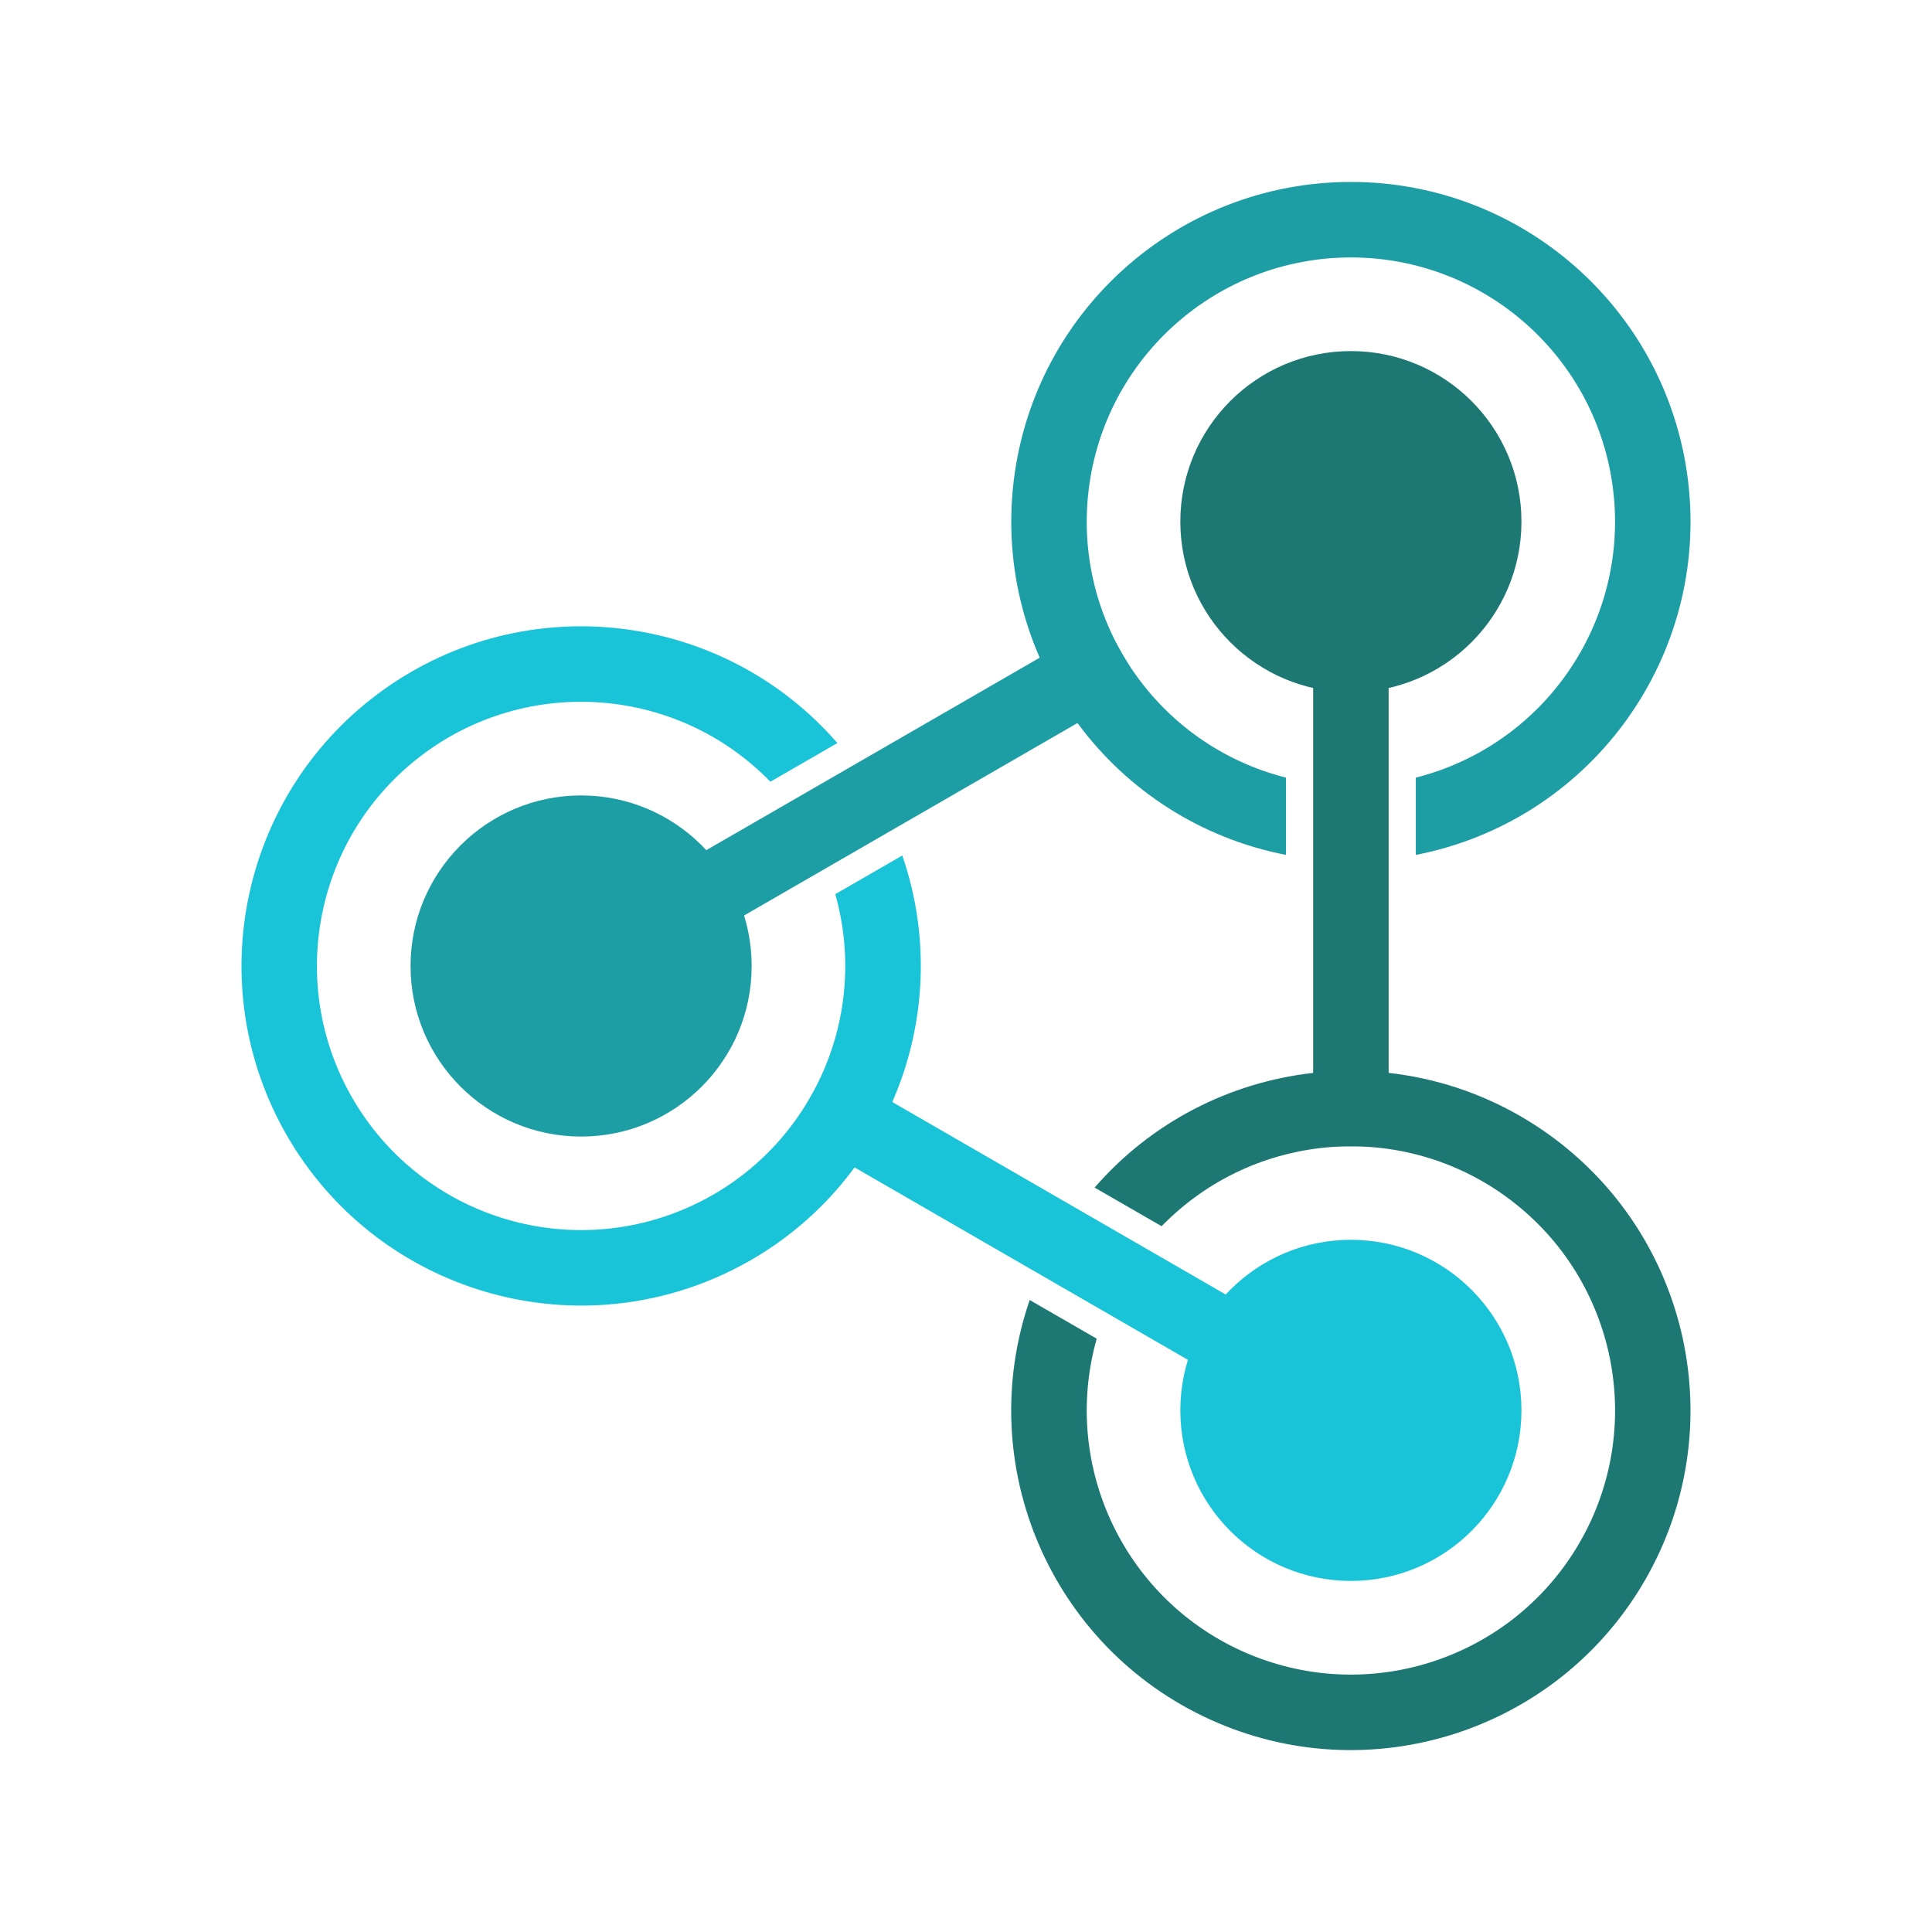
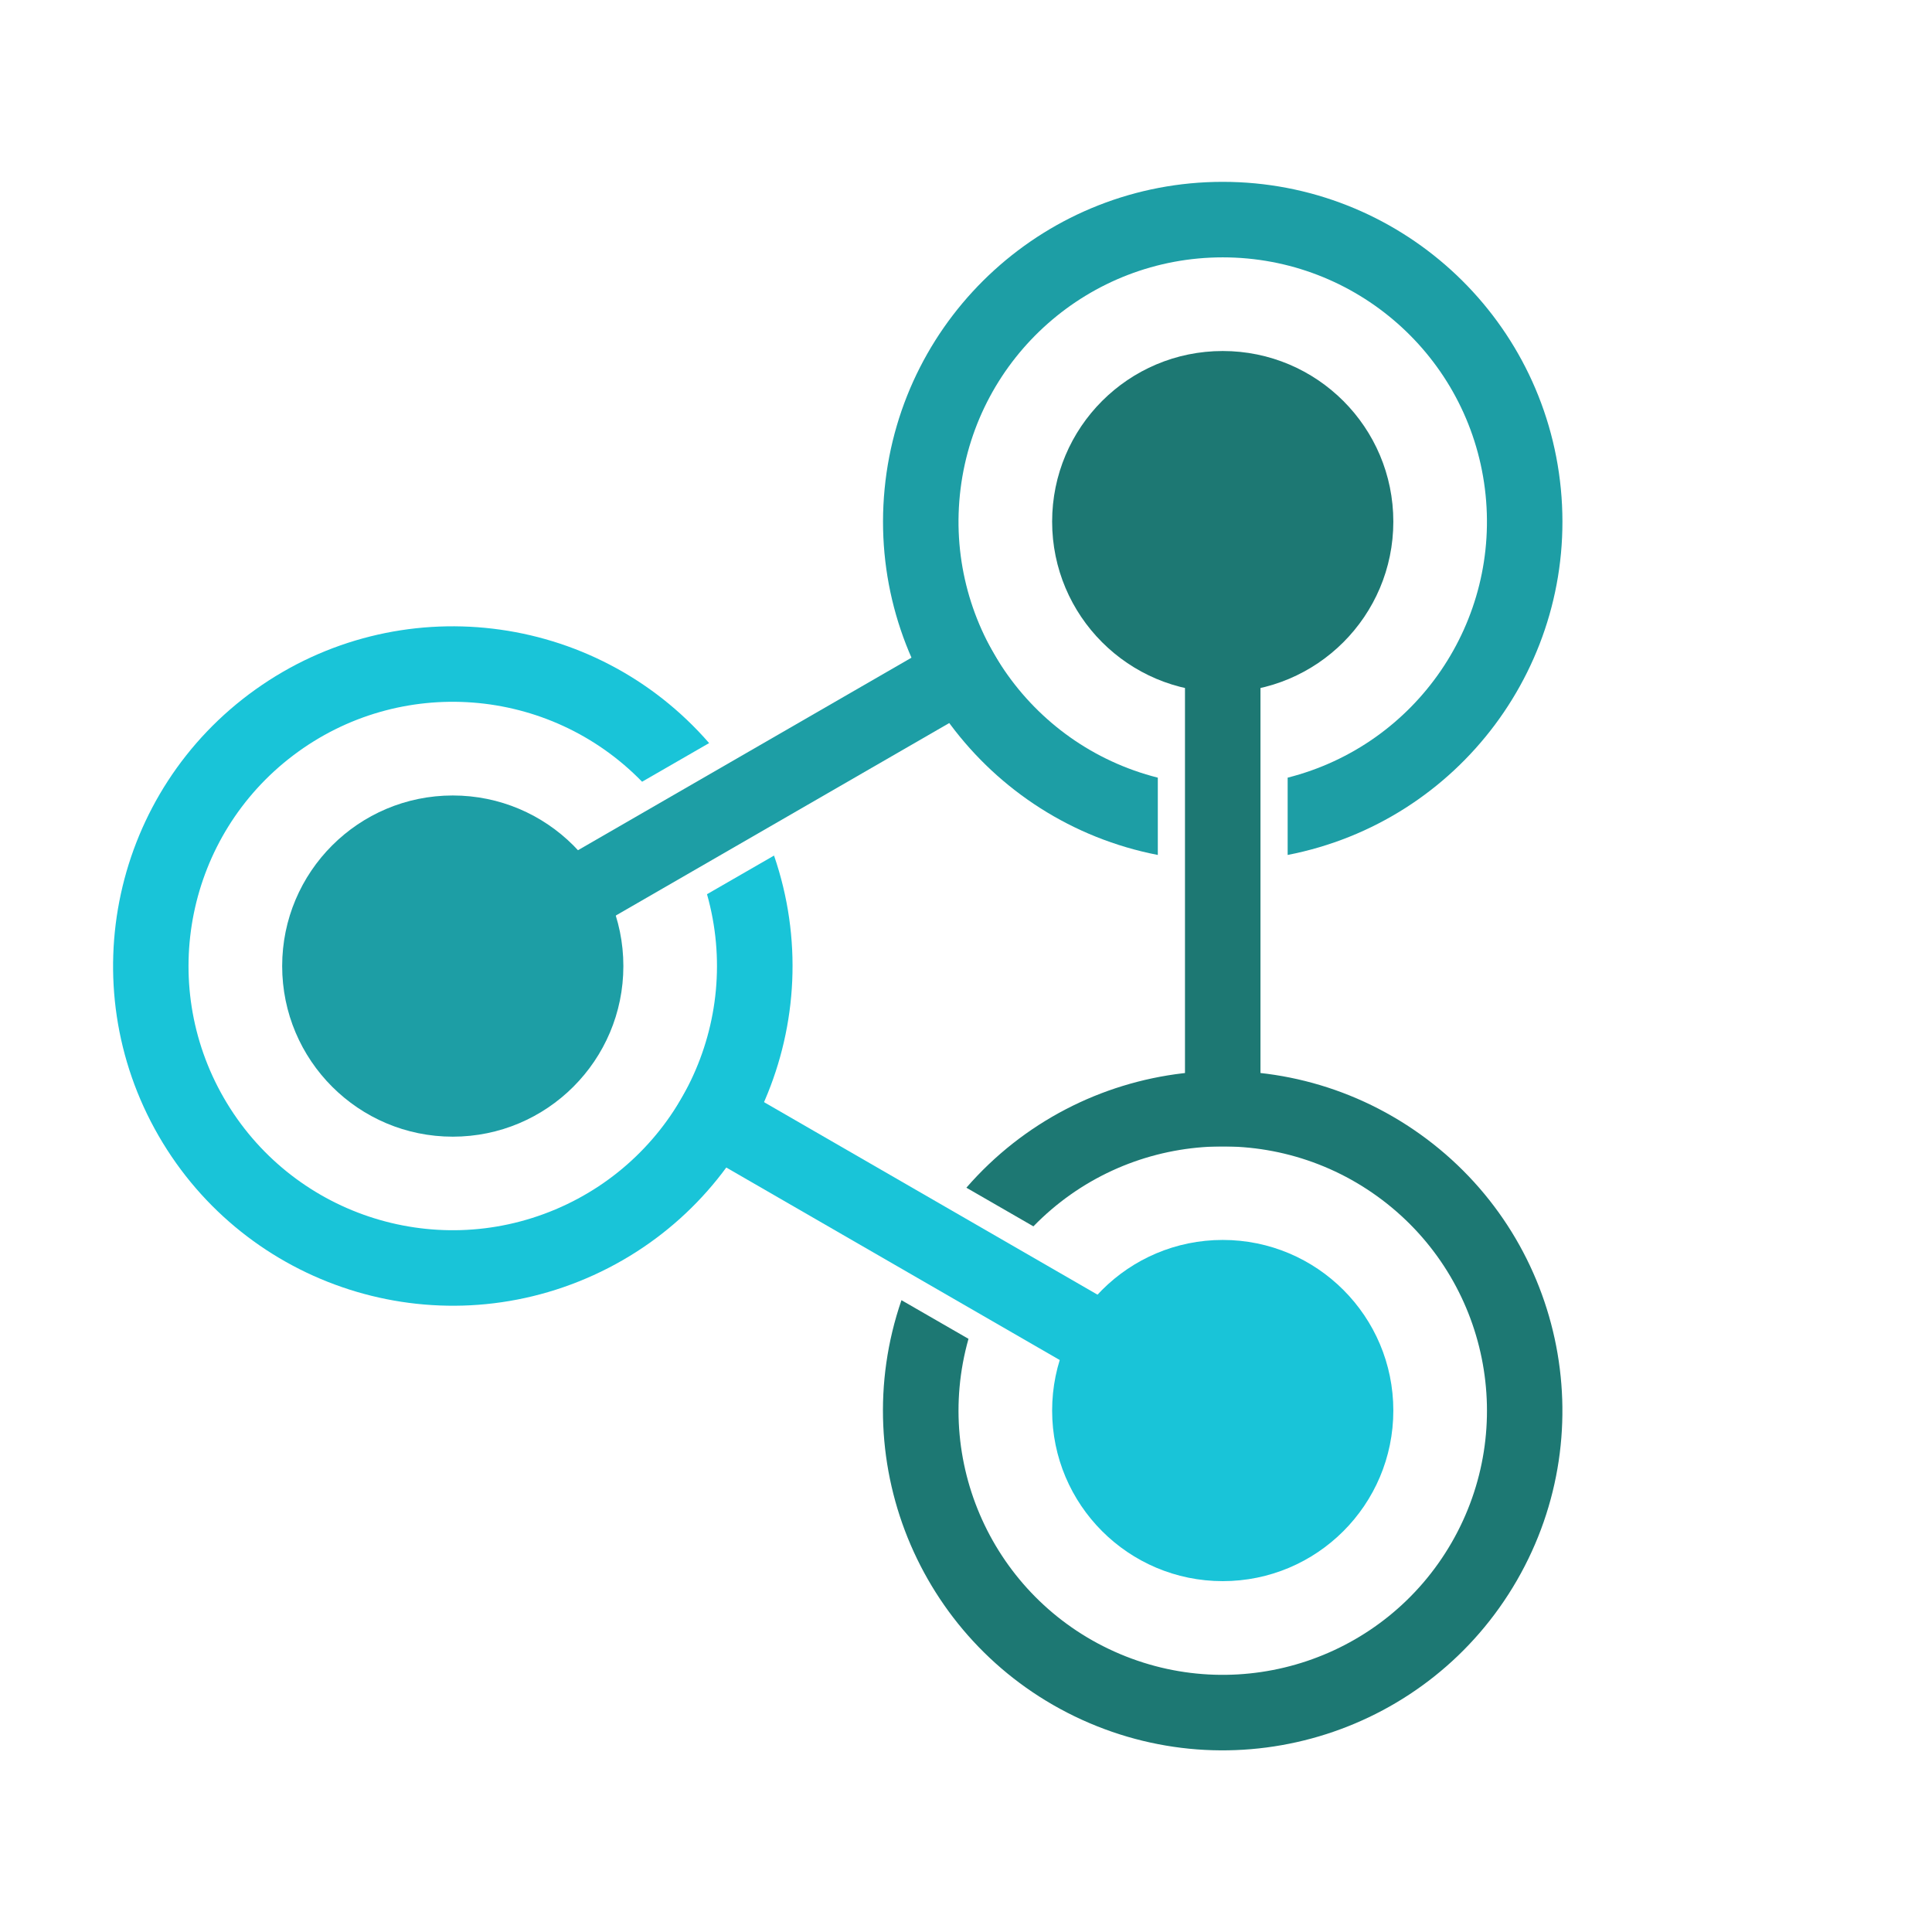
- <svg xmlns="http://www.w3.org/2000/svg" viewBox="-16 -12 128 128" role="img">
+ <svg xmlns="http://www.w3.org/2000/svg" viewBox="-7.49 -11.99 127.97 127.97" role="img">
  <g fill="#19c4d8">
    <path d="M43.78 44.68A22.5 22.5 0 1 1 39.48 37.23L35.04 39.79A17.5 17.5 0 1 0 39.34 47.24Z" />
    <path d="M37.66 60.75L73.5 81.44" fill="none" stroke="#19c4d8" stroke-width="5" />
    <circle cx="73.5" cy="81.44" r="11.3" />
  </g>
  <g fill="#1d7873">
    <path d="M56.52 66.68A22.5 22.5 0 1 1 52.22 74.13L56.66 76.69A17.5 17.5 0 1 0 60.96 69.24Z" />
    <path d="M73.5 63.94L73.5 22.56" fill="none" stroke="#1d7873" stroke-width="5" />
    <circle cx="73.5" cy="22.56" r="11.3" />
  </g>
  <g fill="#1d9ea5">
    <path d="M69.2 44.64A22.5 22.5 0 1 1 77.8 44.64L77.8 39.52A17.5 17.5 0 1 0 69.2 39.52Z" />
    <path d="M58.34 31.31L22.5 52" fill="none" stroke="#1d9ea5" stroke-width="5" />
    <circle cx="22.5" cy="52" r="11.3" />
  </g>
</svg>
